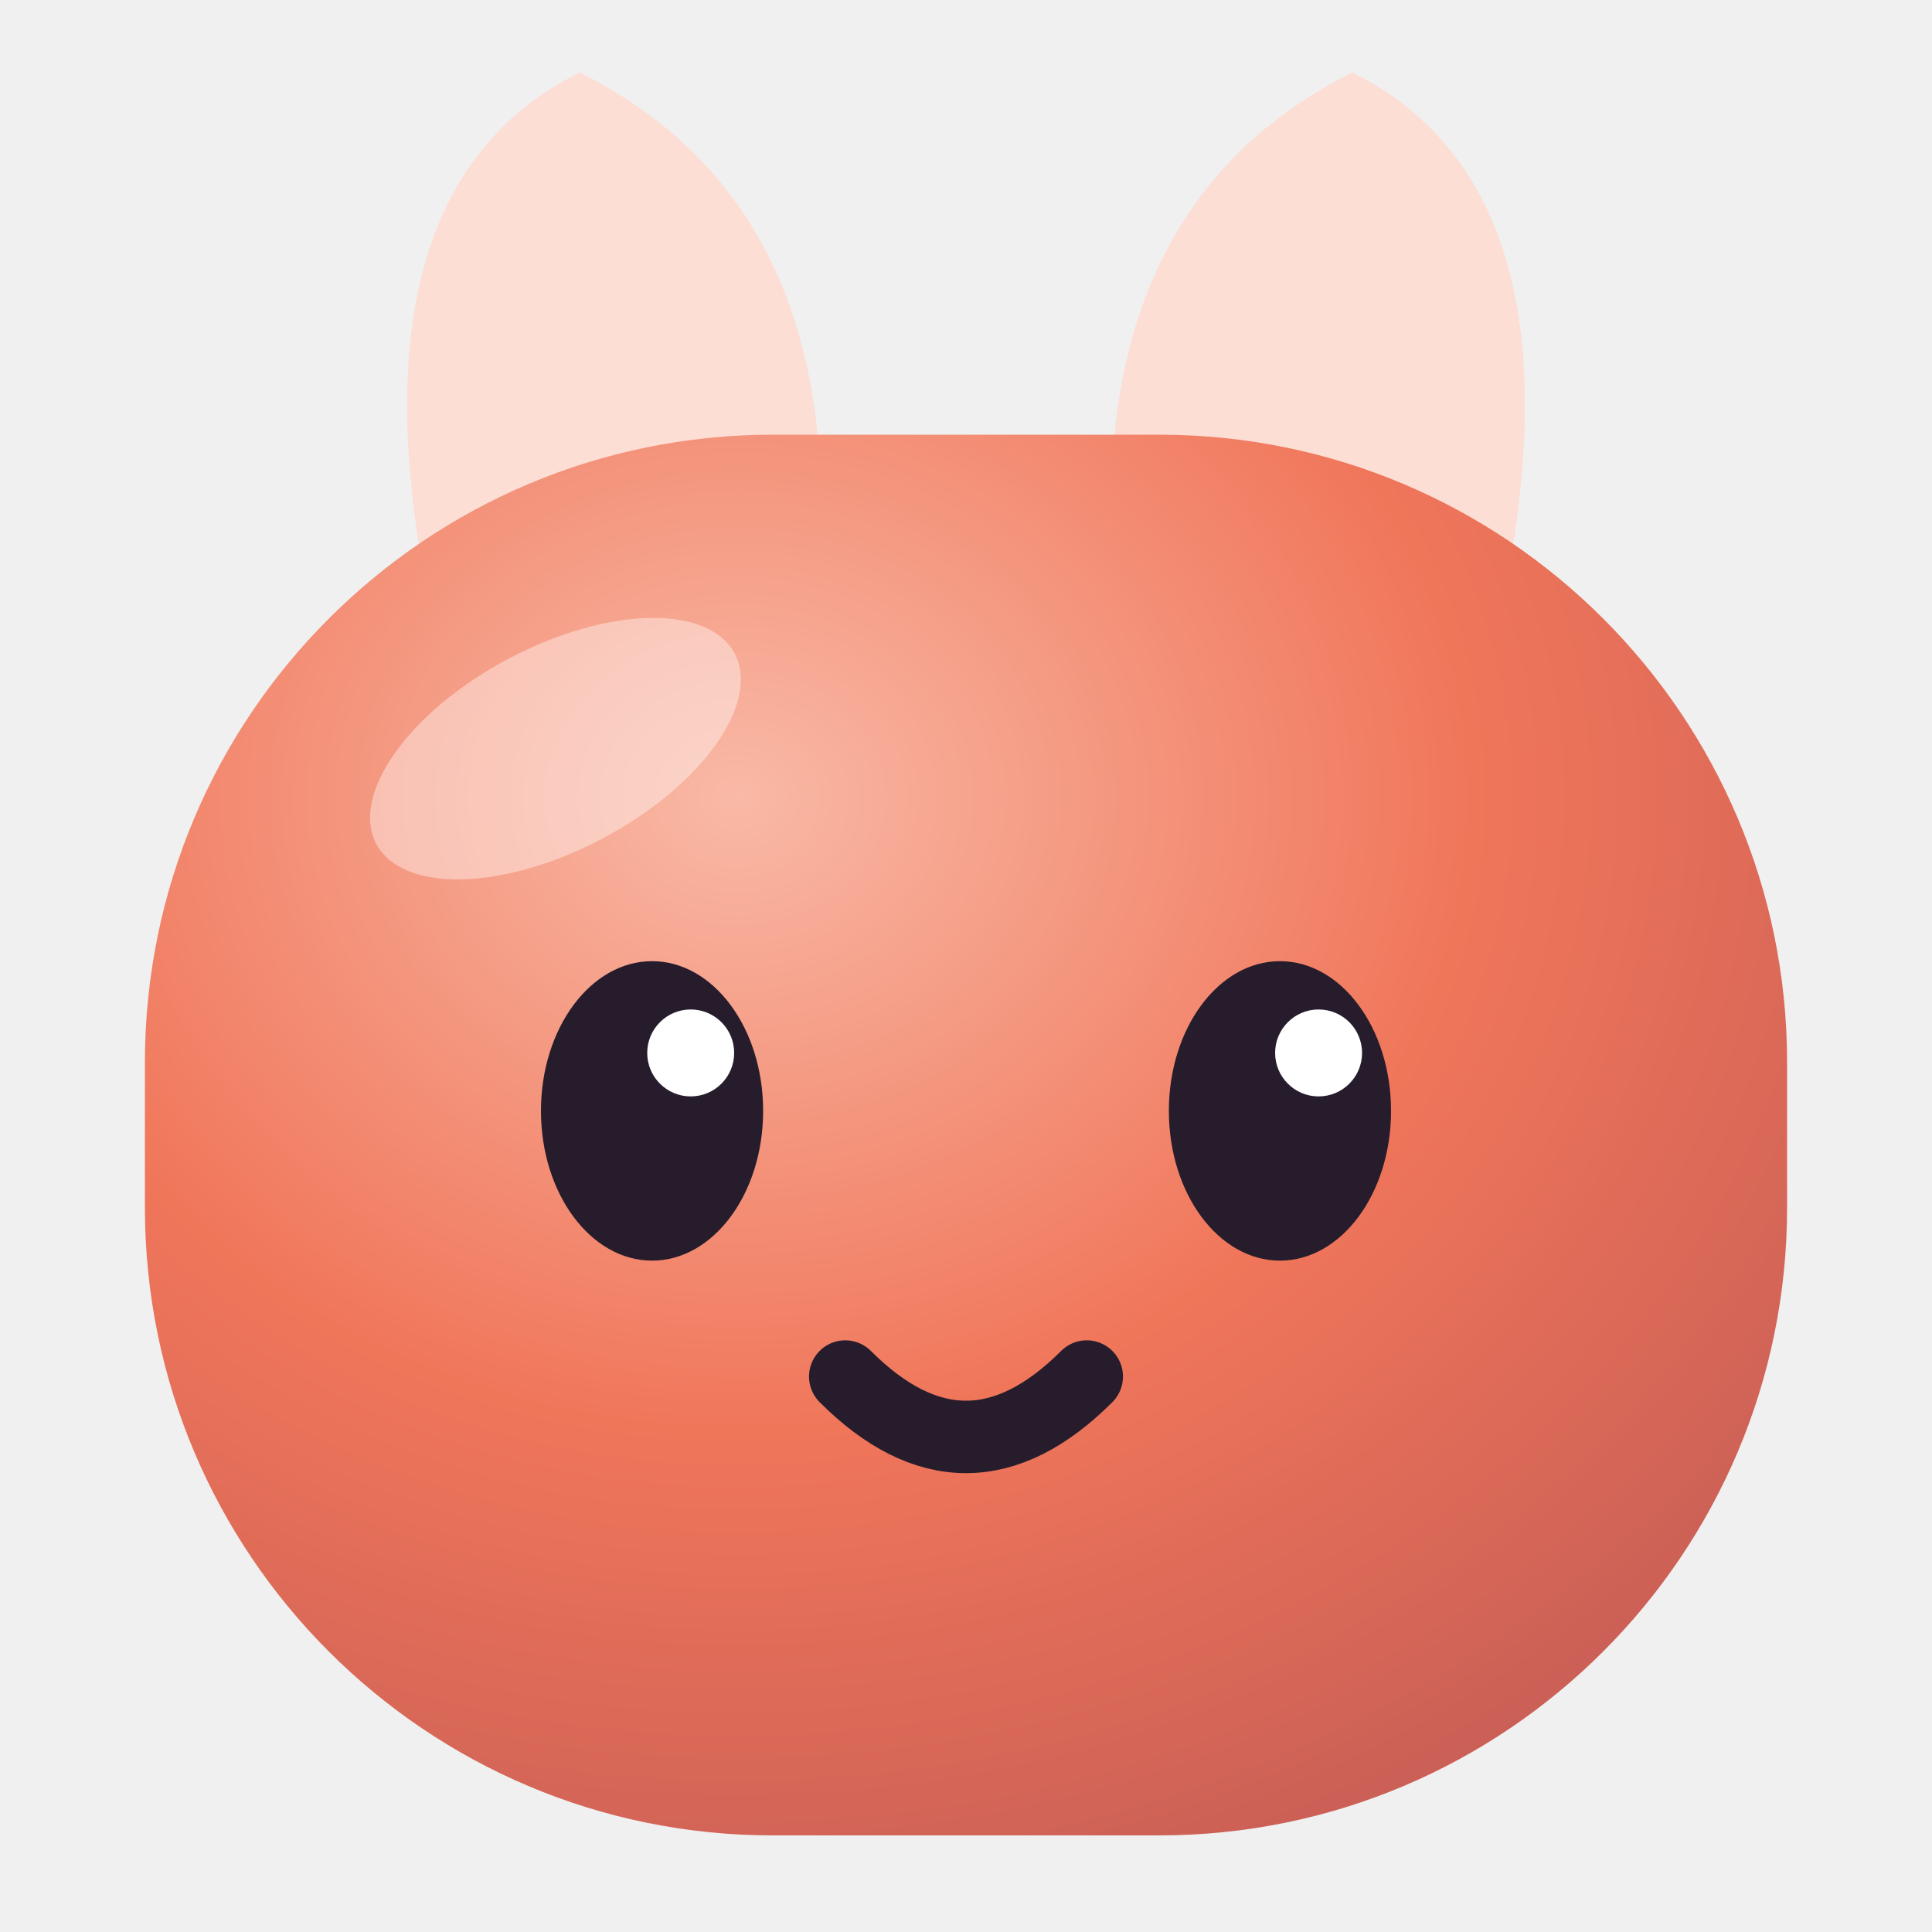
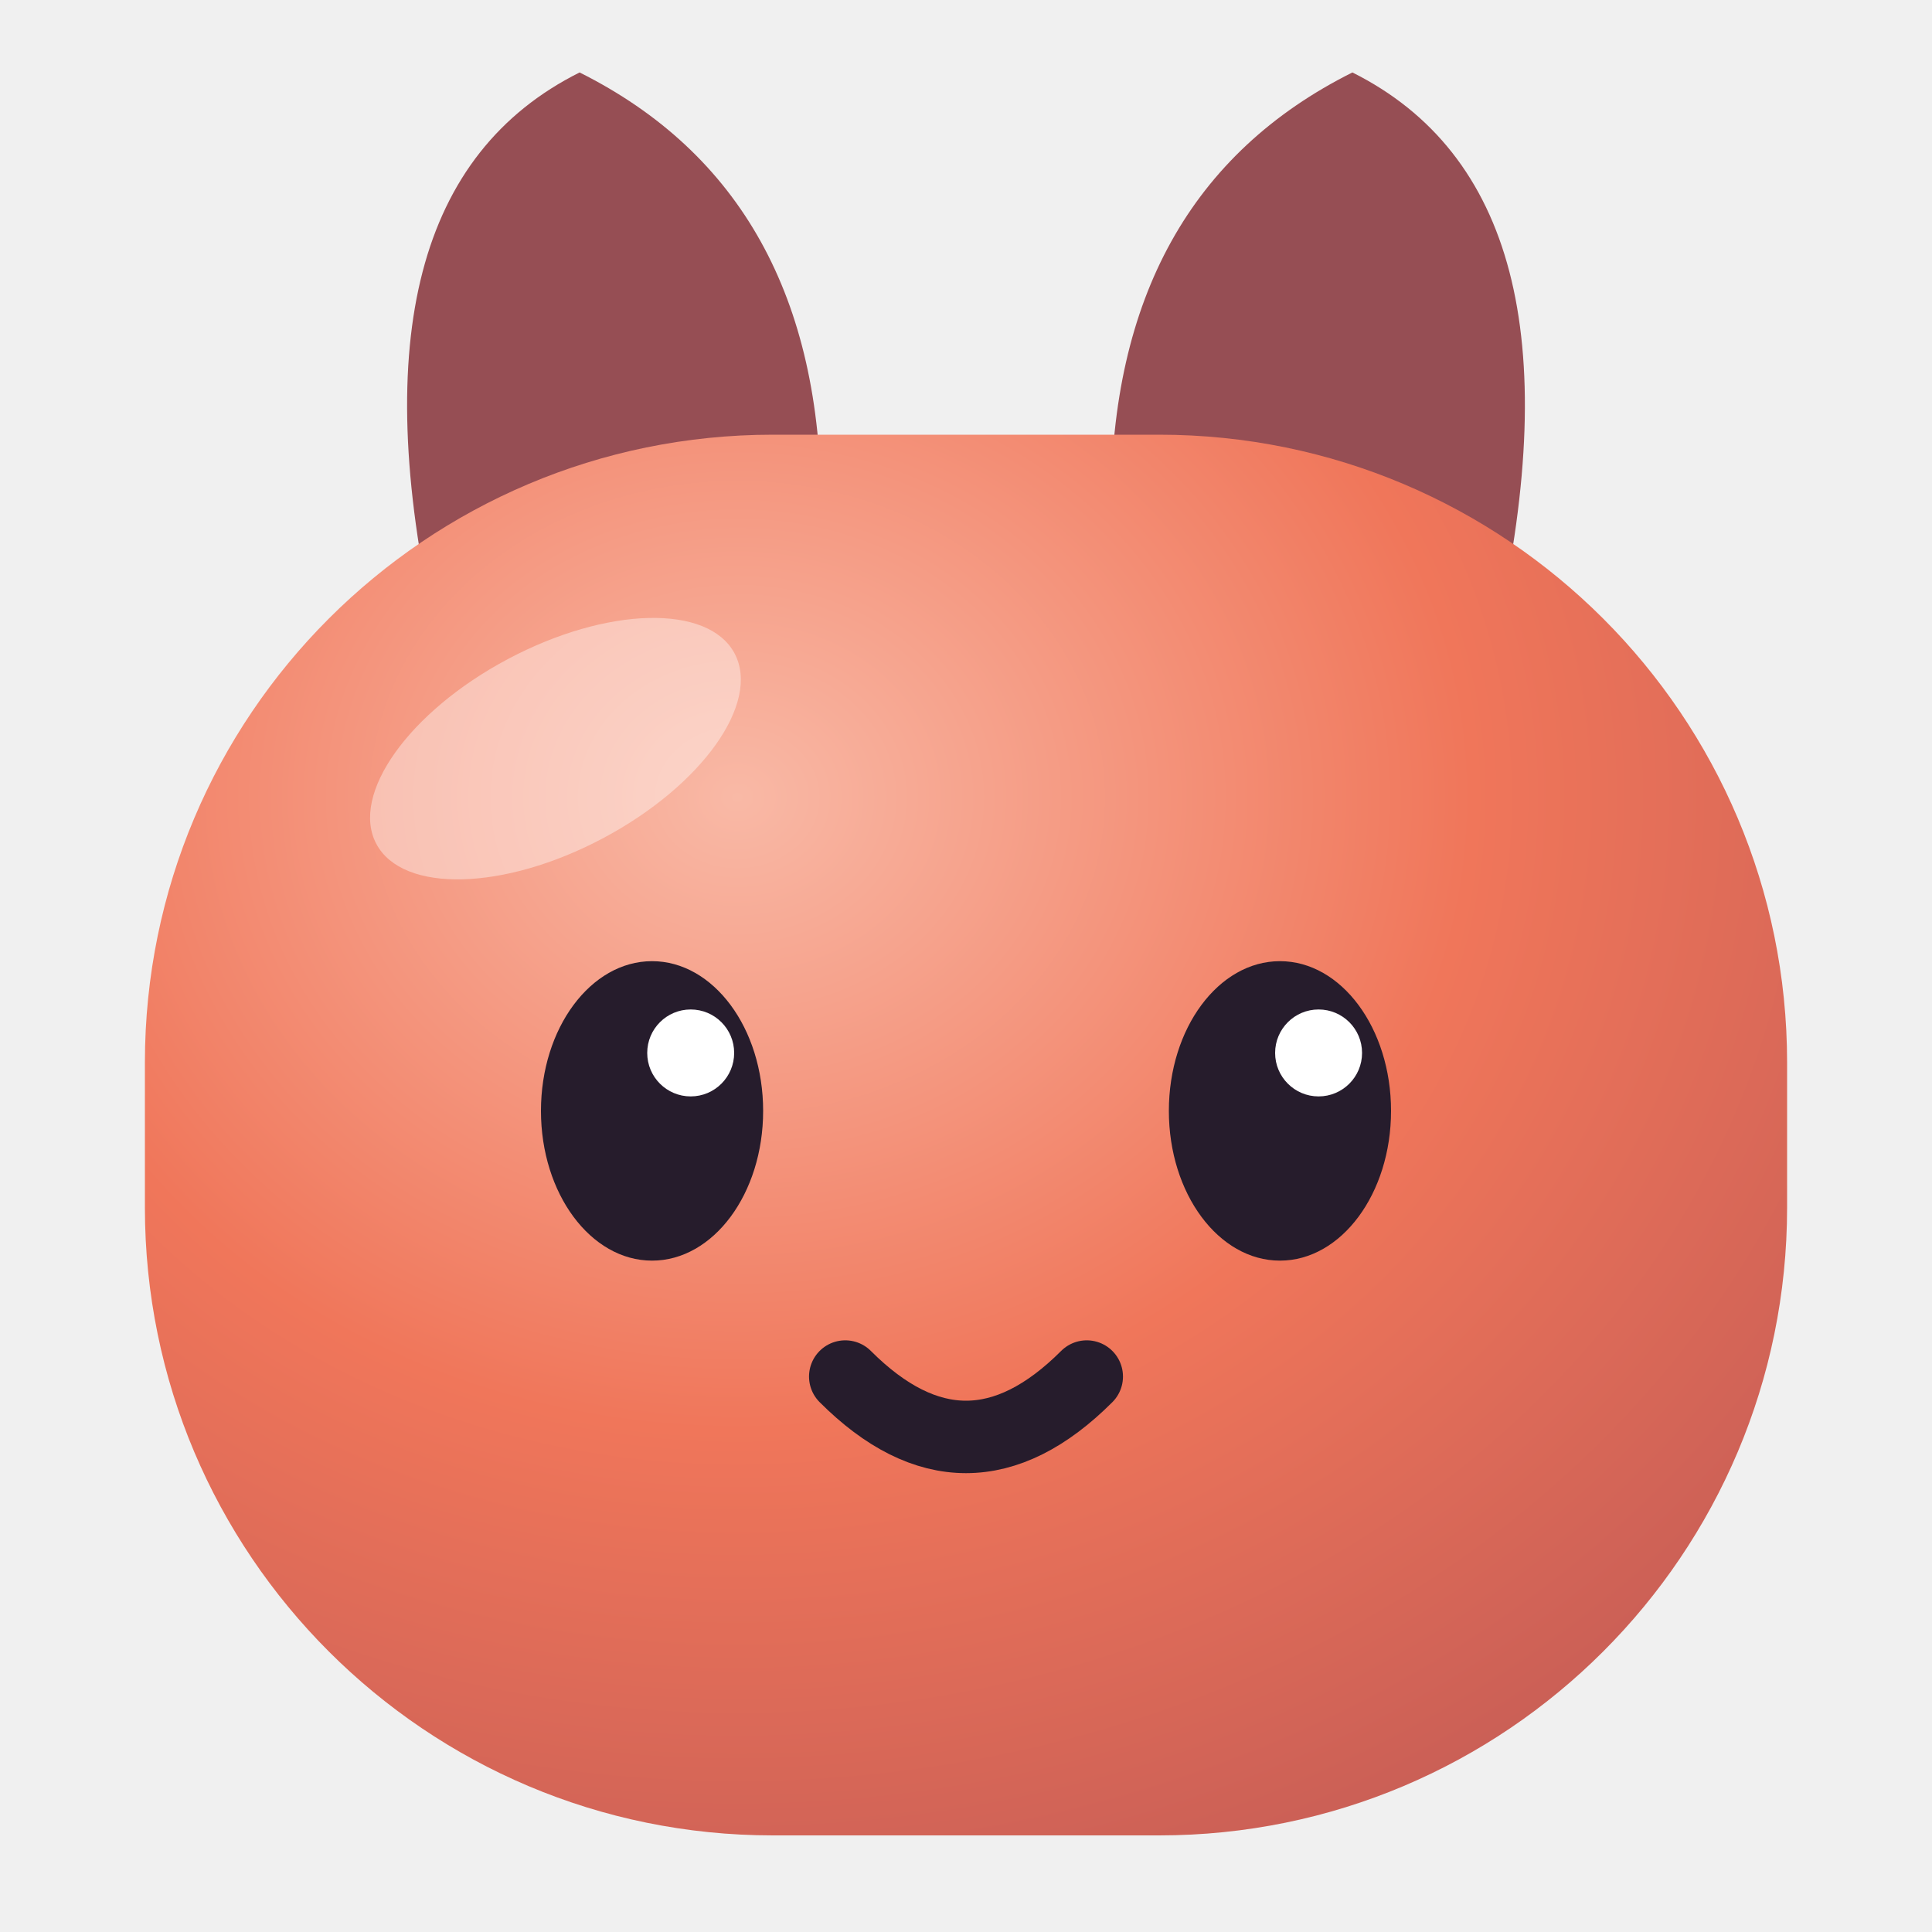
<svg xmlns="http://www.w3.org/2000/svg" viewBox="0 0 40 40">
  <defs>
    <radialGradient id="g" cx=".36" cy=".26" r=".9">
      <stop offset="0" stop-color="#f9b9a6" />
      <stop offset=".5" stop-color="#f0765a" />
      <stop offset="1" stop-color="#c25a55" />
    </radialGradient>
  </defs>
-   <path d="M9 13q-2-9 3-11.500q5 2.500 5 9z" fill="#fcded4" />
-   <path d="M31 13q2-9-3-11.500q-5 2.500-5 9z" fill="#fcded4" />
+   <path d="M9 13q-2-9 3-11.500q5 2.500 5 9z" fill="#964e54" />
+   <path d="M31 13q2-9-3-11.500q-5 2.500-5 9z" fill="#964e54" />
  <rect x="3" y="9" width="34" height="29" rx="13" fill="url(#g)" />
  <ellipse cx="11.5" cy="15.5" rx="4.200" ry="2.100" transform="rotate(-28 11.5 15.5)" fill="#fff" opacity=".4" />
  <ellipse cx="13.500" cy="23" rx="2.300" ry="3.100" fill="#261c2c" />
  <ellipse cx="26.500" cy="23" rx="2.300" ry="3.100" fill="#261c2c" />
  <circle cx="14.300" cy="21.800" r=".9" fill="#fff" />
  <circle cx="27.300" cy="21.800" r=".9" fill="#fff" />
  <path d="M17.500 28.500q2.500 2.500 5 0" fill="none" stroke="#261c2c" stroke-width="1.500" stroke-linecap="round" />
</svg>
